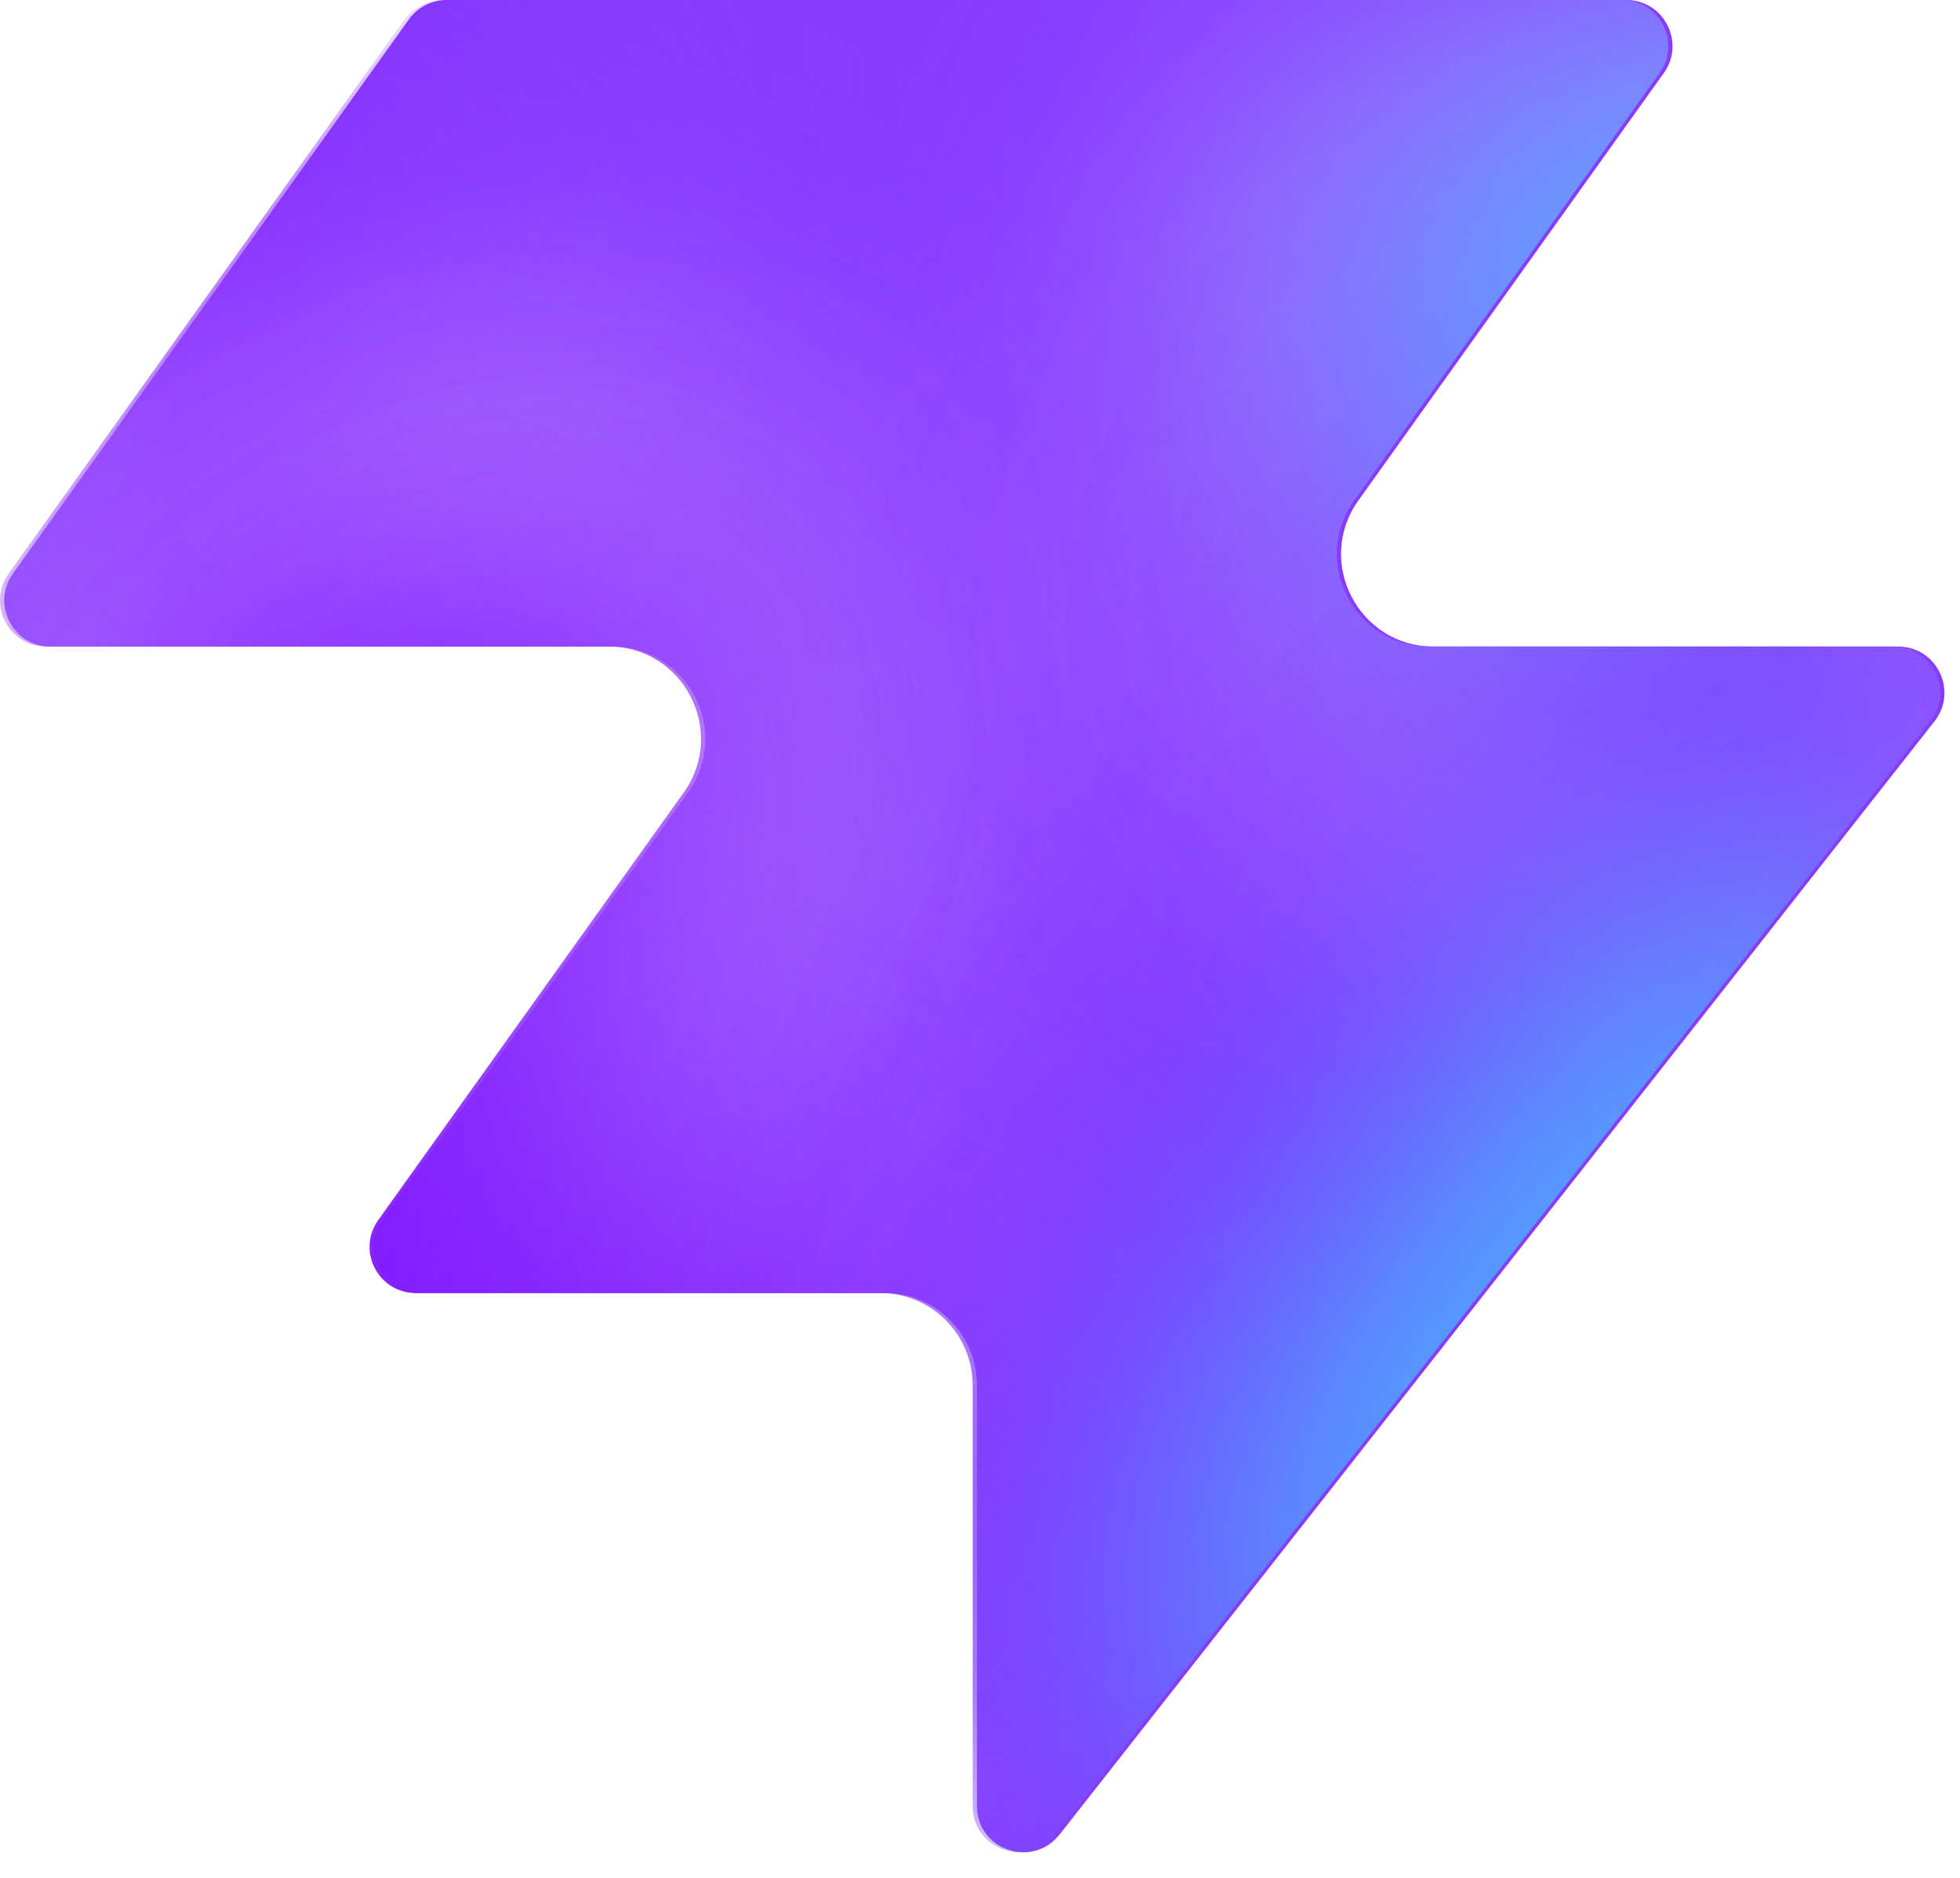
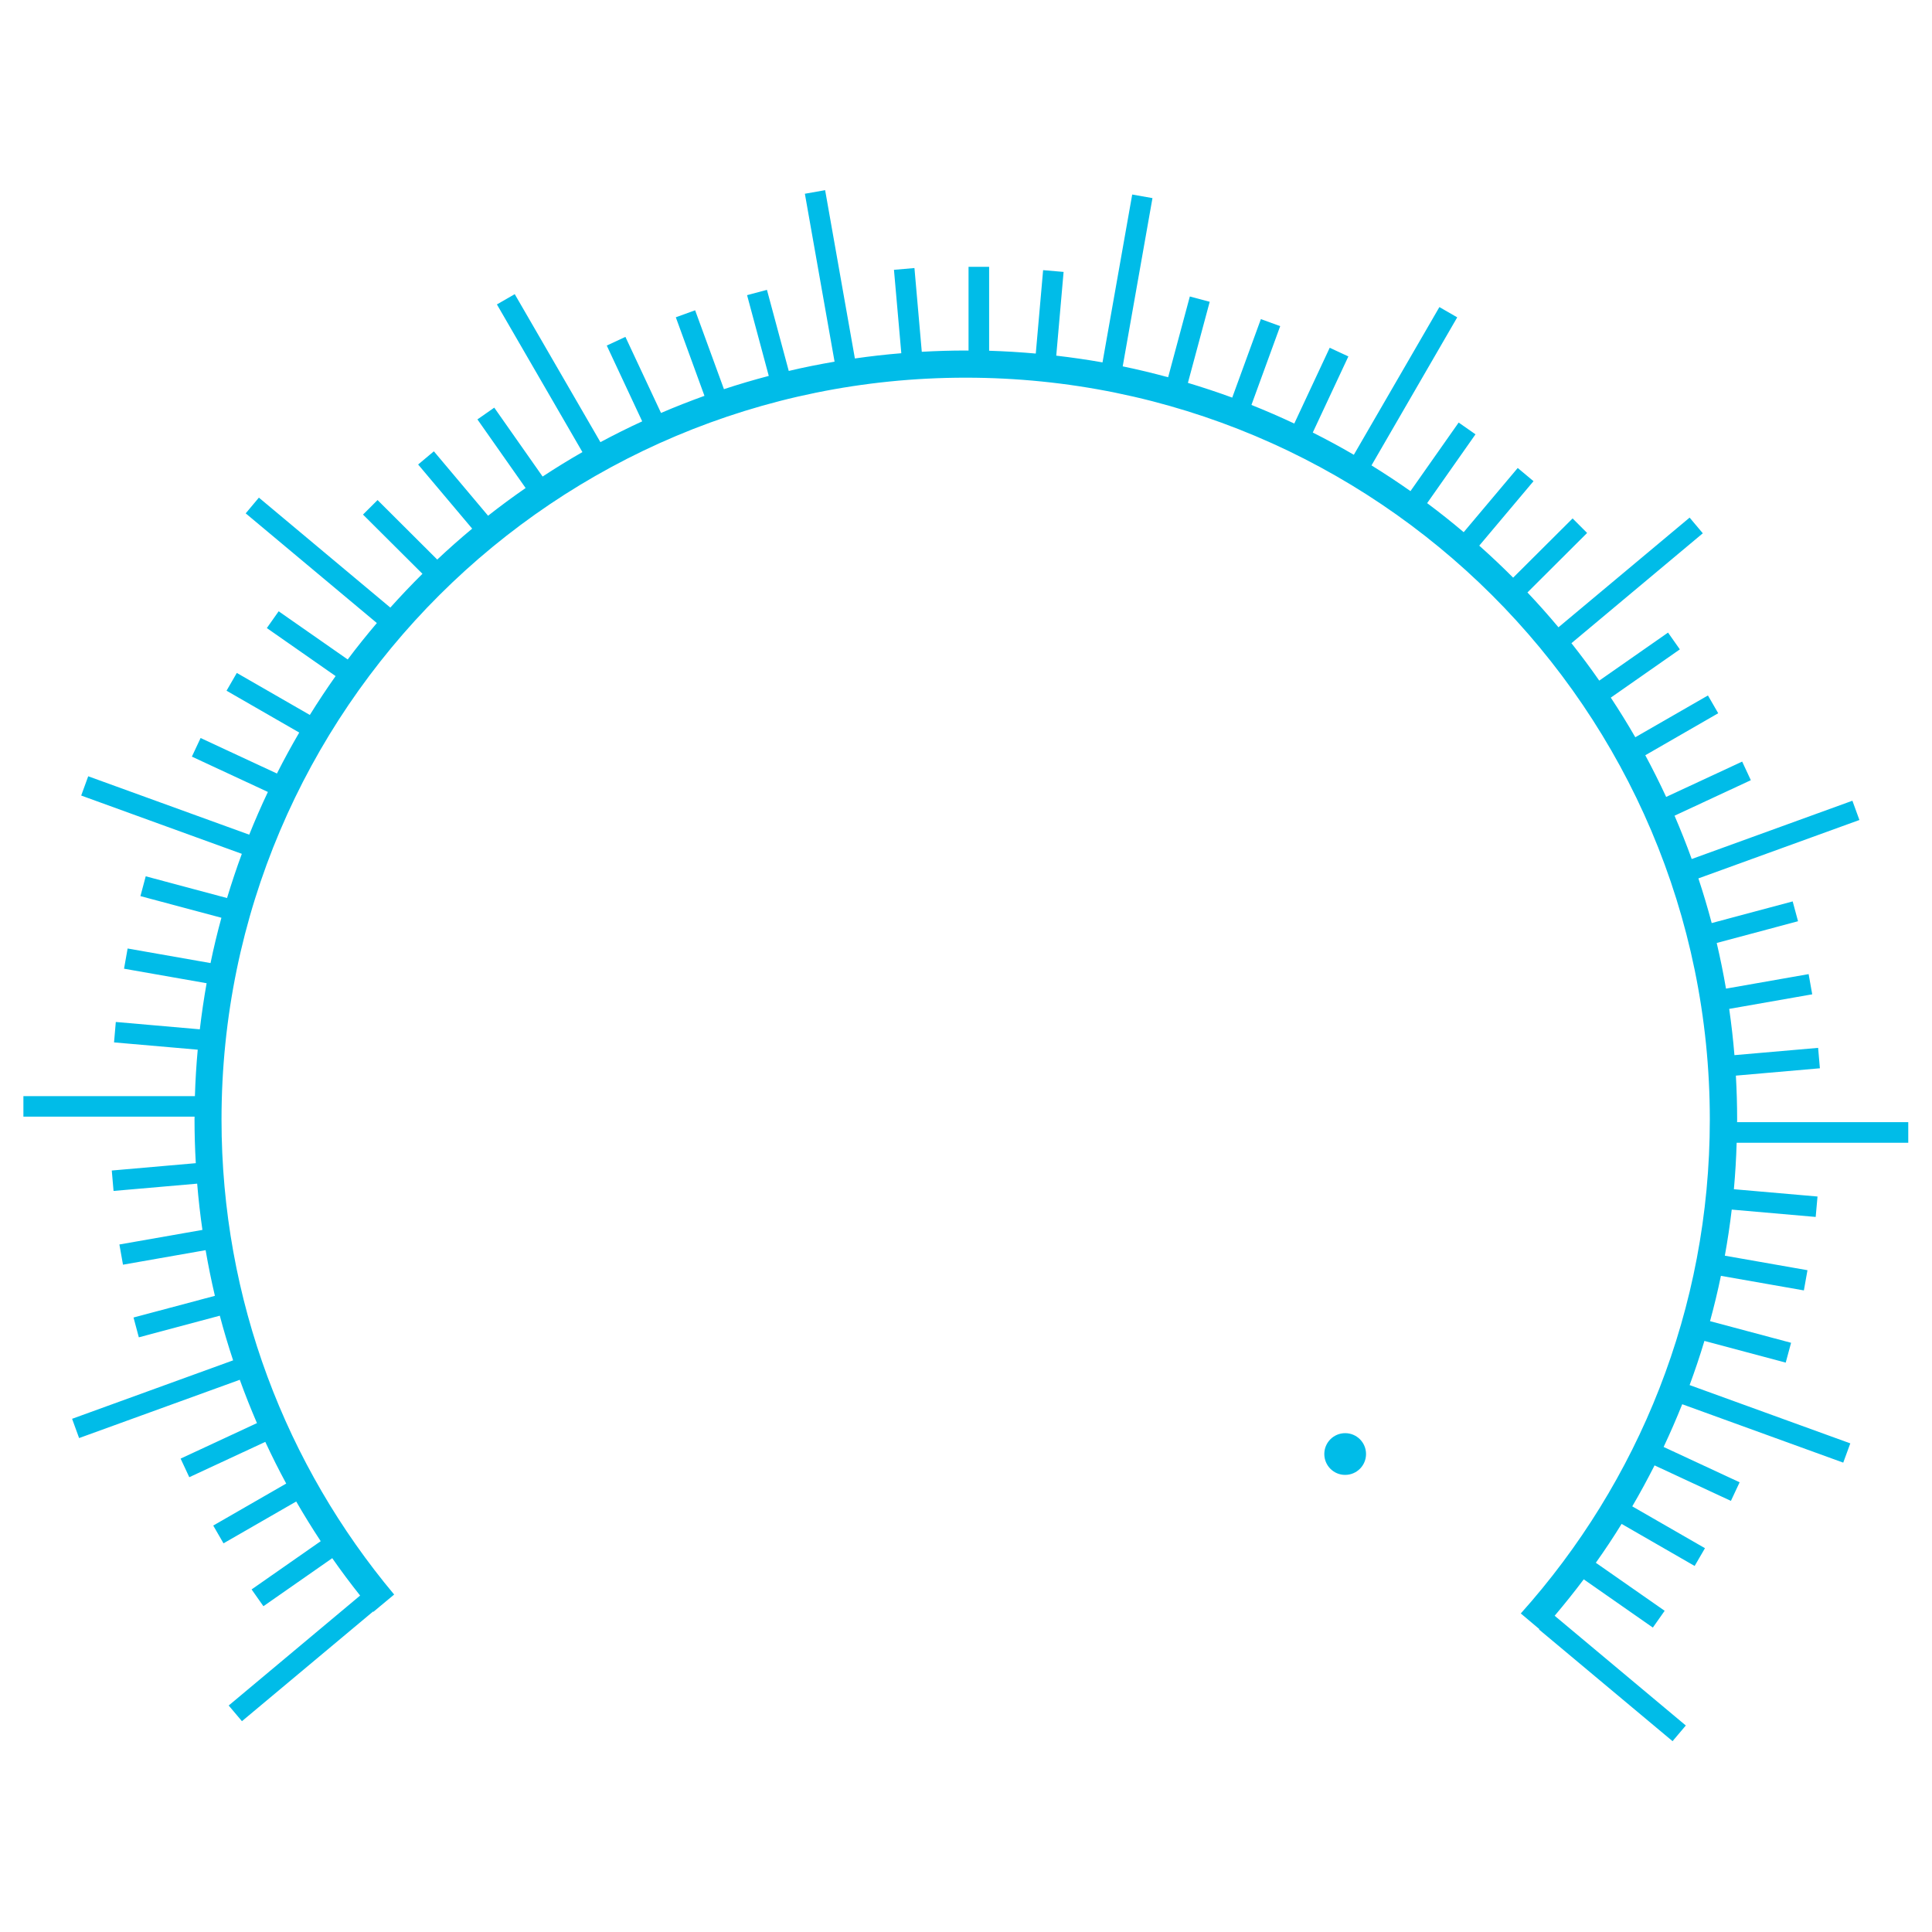
- <svg xmlns="http://www.w3.org/2000/svg" width="48" height="46" fill="none" viewBox="0 0 48 46">
-   <path fill="#863bff" d="M25.946 44.938c-.664.845-2.021.375-2.021-.698V33.937a2.26 2.26 0 0 0-2.262-2.262H10.287c-.92 0-1.456-1.04-.92-1.788l7.48-10.471c1.07-1.497 0-3.578-1.842-3.578H1.237c-.92 0-1.456-1.04-.92-1.788L10.013.474c.214-.297.556-.474.92-.474h28.894c.92 0 1.456 1.04.92 1.788l-7.48 10.471c-1.07 1.498 0 3.579 1.842 3.579h11.377c.943 0 1.473 1.088.89 1.83L25.947 44.94z" style="fill:#863bff;fill:color(display-p3 .525 .23 1);fill-opacity:1" />
-   <mask id="a" width="48" height="46" x="0" y="0" maskUnits="userSpaceOnUse" style="mask-type:alpha">
-     <path fill="#000" d="M25.842 44.938c-.664.844-2.021.375-2.021-.698V33.937a2.26 2.26 0 0 0-2.262-2.262H10.183c-.92 0-1.456-1.04-.92-1.788l7.48-10.471c1.07-1.498 0-3.579-1.842-3.579H1.133c-.92 0-1.456-1.04-.92-1.787L9.91.473c.214-.297.556-.474.92-.474h28.894c.92 0 1.456 1.04.92 1.788l-7.48 10.471c-1.07 1.498 0 3.578 1.842 3.578h11.377c.943 0 1.473 1.088.89 1.832L25.843 44.94z" style="fill:#000;fill-opacity:1" />
-   </mask>
-   <g mask="url(#a)">
-     <g filter="url(#b)">
-       <ellipse cx="5.508" cy="14.704" fill="#ede6ff" rx="5.508" ry="14.704" style="fill:#ede6ff;fill:color(display-p3 .927 .903 1);fill-opacity:1" transform="matrix(.00324 1 1 -.00324 -4.47 31.516)" />
-     </g>
-     <g filter="url(#c)">
-       <ellipse cx="10.399" cy="29.851" fill="#ede6ff" rx="10.399" ry="29.851" style="fill:#ede6ff;fill:color(display-p3 .927 .903 1);fill-opacity:1" transform="matrix(.00324 1 1 -.00324 -39.328 7.883)" />
-     </g>
-     <g filter="url(#d)">
-       <ellipse cx="5.508" cy="30.487" fill="#7e14ff" rx="5.508" ry="30.487" style="fill:#7e14ff;fill:color(display-p3 .492 .077 1);fill-opacity:1" transform="rotate(89.814 -25.913 -14.639)scale(1 -1)" />
-     </g>
-     <g filter="url(#e)">
-       <ellipse cx="5.508" cy="30.599" fill="#7e14ff" rx="5.508" ry="30.599" style="fill:#7e14ff;fill:color(display-p3 .492 .077 1);fill-opacity:1" transform="rotate(89.814 -32.644 -3.334)scale(1 -1)" />
-     </g>
-     <g filter="url(#f)">
-       <ellipse cx="5.508" cy="30.599" fill="#7e14ff" rx="5.508" ry="30.599" style="fill:#7e14ff;fill:color(display-p3 .492 .077 1);fill-opacity:1" transform="matrix(.00324 1 1 -.00324 -34.34 30.47)" />
-     </g>
-     <g filter="url(#g)">
-       <ellipse cx="14.072" cy="22.078" fill="#ede6ff" rx="14.072" ry="22.078" style="fill:#ede6ff;fill:color(display-p3 .927 .903 1);fill-opacity:1" transform="rotate(93.35 24.506 48.493)scale(-1 1)" />
-     </g>
-     <g filter="url(#h)">
-       <ellipse cx="3.47" cy="21.501" fill="#7e14ff" rx="3.47" ry="21.501" style="fill:#7e14ff;fill:color(display-p3 .492 .077 1);fill-opacity:1" transform="rotate(89.009 28.708 47.59)scale(-1 1)" />
-     </g>
-     <g filter="url(#i)">
-       <ellipse cx="3.47" cy="21.501" fill="#7e14ff" rx="3.47" ry="21.501" style="fill:#7e14ff;fill:color(display-p3 .492 .077 1);fill-opacity:1" transform="rotate(89.009 28.708 47.59)scale(-1 1)" />
-     </g>
-     <g filter="url(#j)">
-       <ellipse cx=".387" cy="8.972" fill="#7e14ff" rx="4.407" ry="29.108" style="fill:#7e14ff;fill:color(display-p3 .492 .077 1);fill-opacity:1" transform="rotate(39.51 .387 8.972)" />
-     </g>
-     <g filter="url(#k)">
-       <ellipse cx="47.523" cy="-6.092" fill="#7e14ff" rx="4.407" ry="29.108" style="fill:#7e14ff;fill:color(display-p3 .492 .077 1);fill-opacity:1" transform="rotate(37.892 47.523 -6.092)" />
-     </g>
-     <g filter="url(#l)">
-       <ellipse cx="41.412" cy="6.333" fill="#47bfff" rx="5.971" ry="9.665" style="fill:#47bfff;fill:color(display-p3 .28 .748 1);fill-opacity:1" transform="rotate(37.892 41.412 6.333)" />
-     </g>
-     <g filter="url(#m)">
-       <ellipse cx="-1.879" cy="38.332" fill="#7e14ff" rx="4.407" ry="29.108" style="fill:#7e14ff;fill:color(display-p3 .492 .077 1);fill-opacity:1" transform="rotate(37.892 -1.88 38.332)" />
-     </g>
-     <g filter="url(#n)">
-       <ellipse cx="-1.879" cy="38.332" fill="#7e14ff" rx="4.407" ry="29.108" style="fill:#7e14ff;fill:color(display-p3 .492 .077 1);fill-opacity:1" transform="rotate(37.892 -1.88 38.332)" />
-     </g>
-     <g filter="url(#o)">
-       <ellipse cx="35.651" cy="29.907" fill="#7e14ff" rx="4.407" ry="29.108" style="fill:#7e14ff;fill:color(display-p3 .492 .077 1);fill-opacity:1" transform="rotate(37.892 35.651 29.907)" />
-     </g>
-     <g filter="url(#p)">
-       <ellipse cx="38.418" cy="32.4" fill="#47bfff" rx="5.971" ry="15.297" style="fill:#47bfff;fill:color(display-p3 .28 .748 1);fill-opacity:1" transform="rotate(37.892 38.418 32.4)" />
-     </g>
-   </g>
-   <defs>
-     <filter id="b" width="60.045" height="41.654" x="-19.77" y="16.149" color-interpolation-filters="sRGB" filterUnits="userSpaceOnUse">
-       <feFlood flood-opacity="0" result="BackgroundImageFix" />
-       <feBlend in="SourceGraphic" in2="BackgroundImageFix" result="shape" />
-       <feGaussianBlur result="effect1_foregroundBlur_2002_17158" stdDeviation="7.659" />
-     </filter>
-     <filter id="c" width="90.34" height="51.437" x="-54.613" y="-7.533" color-interpolation-filters="sRGB" filterUnits="userSpaceOnUse">
-       <feFlood flood-opacity="0" result="BackgroundImageFix" />
-       <feBlend in="SourceGraphic" in2="BackgroundImageFix" result="shape" />
-       <feGaussianBlur result="effect1_foregroundBlur_2002_17158" stdDeviation="7.659" />
-     </filter>
-     <filter id="d" width="79.355" height="29.4" x="-49.64" y="2.03" color-interpolation-filters="sRGB" filterUnits="userSpaceOnUse">
-       <feFlood flood-opacity="0" result="BackgroundImageFix" />
-       <feBlend in="SourceGraphic" in2="BackgroundImageFix" result="shape" />
-       <feGaussianBlur result="effect1_foregroundBlur_2002_17158" stdDeviation="4.596" />
-     </filter>
-     <filter id="e" width="79.579" height="29.4" x="-45.045" y="20.029" color-interpolation-filters="sRGB" filterUnits="userSpaceOnUse">
-       <feFlood flood-opacity="0" result="BackgroundImageFix" />
-       <feBlend in="SourceGraphic" in2="BackgroundImageFix" result="shape" />
-       <feGaussianBlur result="effect1_foregroundBlur_2002_17158" stdDeviation="4.596" />
-     </filter>
-     <filter id="f" width="79.579" height="29.4" x="-43.513" y="21.178" color-interpolation-filters="sRGB" filterUnits="userSpaceOnUse">
-       <feFlood flood-opacity="0" result="BackgroundImageFix" />
-       <feBlend in="SourceGraphic" in2="BackgroundImageFix" result="shape" />
-       <feGaussianBlur result="effect1_foregroundBlur_2002_17158" stdDeviation="4.596" />
-     </filter>
-     <filter id="g" width="74.749" height="58.852" x="15.756" y="-17.901" color-interpolation-filters="sRGB" filterUnits="userSpaceOnUse">
-       <feFlood flood-opacity="0" result="BackgroundImageFix" />
-       <feBlend in="SourceGraphic" in2="BackgroundImageFix" result="shape" />
-       <feGaussianBlur result="effect1_foregroundBlur_2002_17158" stdDeviation="7.659" />
-     </filter>
-     <filter id="h" width="61.377" height="25.362" x="23.548" y="2.284" color-interpolation-filters="sRGB" filterUnits="userSpaceOnUse">
-       <feFlood flood-opacity="0" result="BackgroundImageFix" />
-       <feBlend in="SourceGraphic" in2="BackgroundImageFix" result="shape" />
-       <feGaussianBlur result="effect1_foregroundBlur_2002_17158" stdDeviation="4.596" />
-     </filter>
-     <filter id="i" width="61.377" height="25.362" x="23.548" y="2.284" color-interpolation-filters="sRGB" filterUnits="userSpaceOnUse">
-       <feFlood flood-opacity="0" result="BackgroundImageFix" />
-       <feBlend in="SourceGraphic" in2="BackgroundImageFix" result="shape" />
-       <feGaussianBlur result="effect1_foregroundBlur_2002_17158" stdDeviation="4.596" />
-     </filter>
-     <filter id="j" width="56.045" height="63.649" x="-27.636" y="-22.853" color-interpolation-filters="sRGB" filterUnits="userSpaceOnUse">
-       <feFlood flood-opacity="0" result="BackgroundImageFix" />
-       <feBlend in="SourceGraphic" in2="BackgroundImageFix" result="shape" />
-       <feGaussianBlur result="effect1_foregroundBlur_2002_17158" stdDeviation="4.596" />
-     </filter>
-     <filter id="k" width="54.814" height="64.646" x="20.116" y="-38.415" color-interpolation-filters="sRGB" filterUnits="userSpaceOnUse">
-       <feFlood flood-opacity="0" result="BackgroundImageFix" />
-       <feBlend in="SourceGraphic" in2="BackgroundImageFix" result="shape" />
-       <feGaussianBlur result="effect1_foregroundBlur_2002_17158" stdDeviation="4.596" />
-     </filter>
-     <filter id="l" width="33.541" height="35.313" x="24.641" y="-11.323" color-interpolation-filters="sRGB" filterUnits="userSpaceOnUse">
-       <feFlood flood-opacity="0" result="BackgroundImageFix" />
-       <feBlend in="SourceGraphic" in2="BackgroundImageFix" result="shape" />
-       <feGaussianBlur result="effect1_foregroundBlur_2002_17158" stdDeviation="4.596" />
-     </filter>
-     <filter id="m" width="54.814" height="64.646" x="-29.286" y="6.009" color-interpolation-filters="sRGB" filterUnits="userSpaceOnUse">
-       <feFlood flood-opacity="0" result="BackgroundImageFix" />
-       <feBlend in="SourceGraphic" in2="BackgroundImageFix" result="shape" />
-       <feGaussianBlur result="effect1_foregroundBlur_2002_17158" stdDeviation="4.596" />
-     </filter>
-     <filter id="n" width="54.814" height="64.646" x="-29.286" y="6.009" color-interpolation-filters="sRGB" filterUnits="userSpaceOnUse">
-       <feFlood flood-opacity="0" result="BackgroundImageFix" />
-       <feBlend in="SourceGraphic" in2="BackgroundImageFix" result="shape" />
-       <feGaussianBlur result="effect1_foregroundBlur_2002_17158" stdDeviation="4.596" />
-     </filter>
-     <filter id="o" width="54.814" height="64.646" x="8.244" y="-2.416" color-interpolation-filters="sRGB" filterUnits="userSpaceOnUse">
-       <feFlood flood-opacity="0" result="BackgroundImageFix" />
-       <feBlend in="SourceGraphic" in2="BackgroundImageFix" result="shape" />
-       <feGaussianBlur result="effect1_foregroundBlur_2002_17158" stdDeviation="4.596" />
-     </filter>
-     <filter id="p" width="39.409" height="43.623" x="18.713" y="10.588" color-interpolation-filters="sRGB" filterUnits="userSpaceOnUse">
-       <feFlood flood-opacity="0" result="BackgroundImageFix" />
-       <feBlend in="SourceGraphic" in2="BackgroundImageFix" result="shape" />
-       <feGaussianBlur result="effect1_foregroundBlur_2002_17158" stdDeviation="4.596" />
-     </filter>
-   </defs>
+ <svg xmlns="http://www.w3.org/2000/svg" viewBox="1176 -17 350 350">
+   <path fill="#00bce8" fill-rule="evenodd" d="M1521.7,190v-3.71l-31.01,0c0-0.17,0.01-0.34,0.01-0.5c0-2.66-0.08-5.3-0.23-7.93l15.22-1.33l-0.32-3.7  l-15.16,1.32c-0.23-2.82-0.55-5.61-0.95-8.38l15.04-2.64l-0.65-3.66l-14.97,2.63c-0.48-2.79-1.04-5.54-1.68-8.27l14.73-3.94  l-0.97-3.59l-14.67,3.92c-0.72-2.73-1.53-5.43-2.41-8.09l29.17-10.58l-1.27-3.49l-29.11,10.56c-0.96-2.66-2-5.27-3.11-7.85  l13.82-6.43l-1.57-3.37l-13.77,6.4c-1.19-2.56-2.45-5.08-3.78-7.55l13.21-7.61l-1.86-3.22l-13.16,7.57  c-1.41-2.44-2.89-4.84-4.44-7.18l12.51-8.74l-2.14-3.04l-12.46,8.7c-1.61-2.31-3.29-4.57-5.04-6.78l23.8-19.91l-2.39-2.84  l-23.76,19.87c-1.81-2.16-3.68-4.27-5.62-6.31l10.81-10.78l-2.63-2.63l-10.77,10.73c-1.99-2-4.04-3.93-6.14-5.8l9.83-11.68  l-2.86-2.39l-9.79,11.63c-2.15-1.82-4.36-3.58-6.62-5.26l8.76-12.47l-3.05-2.13l-8.73,12.42c-2.3-1.62-4.66-3.17-7.06-4.66  l15.53-26.82l-3.23-1.86l-15.5,26.76c-2.43-1.42-4.91-2.76-7.44-4.03l6.45-13.79l-3.38-1.57l-6.42,13.73  c-2.55-1.2-5.13-2.32-7.76-3.37l5.21-14.28l-3.5-1.27l-5.19,14.22c-2.64-0.97-5.32-1.85-8.03-2.67l3.95-14.69l-3.6-0.96l-3.93,14.63  c-2.71-0.73-5.46-1.4-8.23-1.97l5.39-30.48l-3.67-0.65l-5.38,30.41c-2.76-0.49-5.56-0.89-8.38-1.22l1.33-15.17l-3.71-0.32  l-1.33,15.11c-2.79-0.25-5.61-0.42-8.45-0.51V31.34l-3.73,0l0,15.17c-0.17,0-0.34-0.01-0.51-0.01c-2.67,0-5.32,0.08-7.96,0.23  l-1.33-15.17l-3.71,0.32l1.33,15.11c-2.83,0.23-5.63,0.55-8.41,0.95l-5.39-30.49l-3.67,0.65l5.38,30.42  c-2.8,0.48-5.56,1.03-8.3,1.68l-3.95-14.69l-3.6,0.96l3.93,14.63c-2.74,0.72-5.45,1.52-8.12,2.4l-5.22-14.29l-3.5,1.27l5.19,14.23  c-2.66,0.96-5.29,1.99-7.87,3.1l-6.45-13.78l-3.38,1.57l6.42,13.73c-2.57,1.18-5.09,2.44-7.57,3.77l-15.52-26.81l-3.23,1.86  l15.49,26.75c-2.45,1.4-4.85,2.88-7.21,4.43l-8.76-12.48l-3.05,2.13l8.73,12.43c-2.32,1.61-4.59,3.28-6.8,5.02l-9.82-11.67  l-2.85,2.39l9.79,11.62c-2.17,1.8-4.28,3.67-6.33,5.6l-10.81-10.78l-2.64,2.63l10.77,10.73c-2,1.98-3.94,4.03-5.82,6.12  l-23.81-19.92l-2.39,2.85l23.76,19.87c-1.82,2.15-3.59,4.34-5.28,6.6l-12.51-8.73l-2.14,3.04l12.46,8.7  c-1.63,2.3-3.18,4.64-4.67,7.04l-13.23-7.61l-1.86,3.22l13.17,7.58c-1.42,2.43-2.77,4.9-4.04,7.42l-13.83-6.43l-1.58,3.37l13.77,6.4  c-1.2,2.54-2.33,5.12-3.38,7.74l-29.17-10.58l-1.27,3.49l29.1,10.56c-0.97,2.63-1.86,5.3-2.68,8.01l-14.73-3.94l-0.96,3.59  l14.67,3.92c-0.74,2.7-1.4,5.44-1.97,8.21l-15.02-2.64l-0.65,3.66l14.96,2.63c-0.49,2.76-0.9,5.54-1.23,8.35l-15.22-1.33l-0.32,3.7  l15.16,1.32c-0.25,2.79-0.43,5.59-0.51,8.42h-31.07v3.71h31.01c0,0.17-0.01,0.34-0.01,0.5c0,2.66,0.08,5.31,0.23,7.93l-15.22,1.33  l0.32,3.7l15.15-1.32c0.23,2.82,0.55,5.62,0.95,8.38l-15.04,2.64l0.65,3.66l14.97-2.63c0.48,2.79,1.04,5.54,1.68,8.27l-14.74,3.93  l0.96,3.59l14.67-3.92c0.72,2.73,1.53,5.43,2.41,8.09l-29.17,10.59l1.27,3.49l29.11-10.56c0.96,2.66,2,5.27,3.11,7.85l-13.83,6.43  l1.57,3.37l13.77-6.4c1.19,2.56,2.45,5.08,3.79,7.55l-13.22,7.61l1.86,3.22l13.17-7.58c1.41,2.44,2.89,4.84,4.44,7.19l-12.52,8.74  l2.14,3.04l12.47-8.7c1.61,2.31,3.3,4.57,5.05,6.77l-23.81,19.92l2.4,2.84l23.76-19.87c0.02,0.02,0.03,0.04,0.05,0.06l3.76-3.13  h0.01c-19.53-23.31-31.28-53.32-31.28-86.06c0-74.21,60.37-134.39,134.81-134.39c74.44,0,134.81,60.18,134.81,134.39  c0,34.37-12.95,65.72-34.25,89.49h0.01l3.36,2.83l-0.06,0.07l24.19,20.23l2.4-2.84l-23.76-19.88c1.82-2.15,3.58-4.35,5.27-6.6  l12.52,8.74l2.14-3.04l-12.47-8.7c1.63-2.29,3.19-4.64,4.67-7.04l13.23,7.62l1.87-3.22l-13.17-7.58c1.42-2.42,2.76-4.9,4.04-7.42  l13.83,6.43l1.58-3.37l-13.77-6.4c1.2-2.54,2.32-5.12,3.37-7.74l29.17,10.58l1.28-3.49l-29.11-10.56c0.97-2.63,1.87-5.3,2.68-8  l14.73,3.93l0.97-3.59l-14.68-3.92c0.74-2.71,1.4-5.44,1.97-8.21l15.03,2.64l0.65-3.66l-14.97-2.63c0.5-2.76,0.92-5.54,1.25-8.35  l15.21,1.33l0.33-3.7l-15.15-1.32c0.25-2.78,0.42-5.59,0.5-8.42H1521.7z" />
+   <path fill="#00bce8" d="M1415.91,246.41c0-2.09,1.69-3.78,3.78-3.78c2.09,0,3.78,1.69,3.78,3.78c0,2.09-1.69,3.78-3.78,3.78  C1417.6,250.2,1415.91,248.5,1415.91,246.41z" />
</svg>
